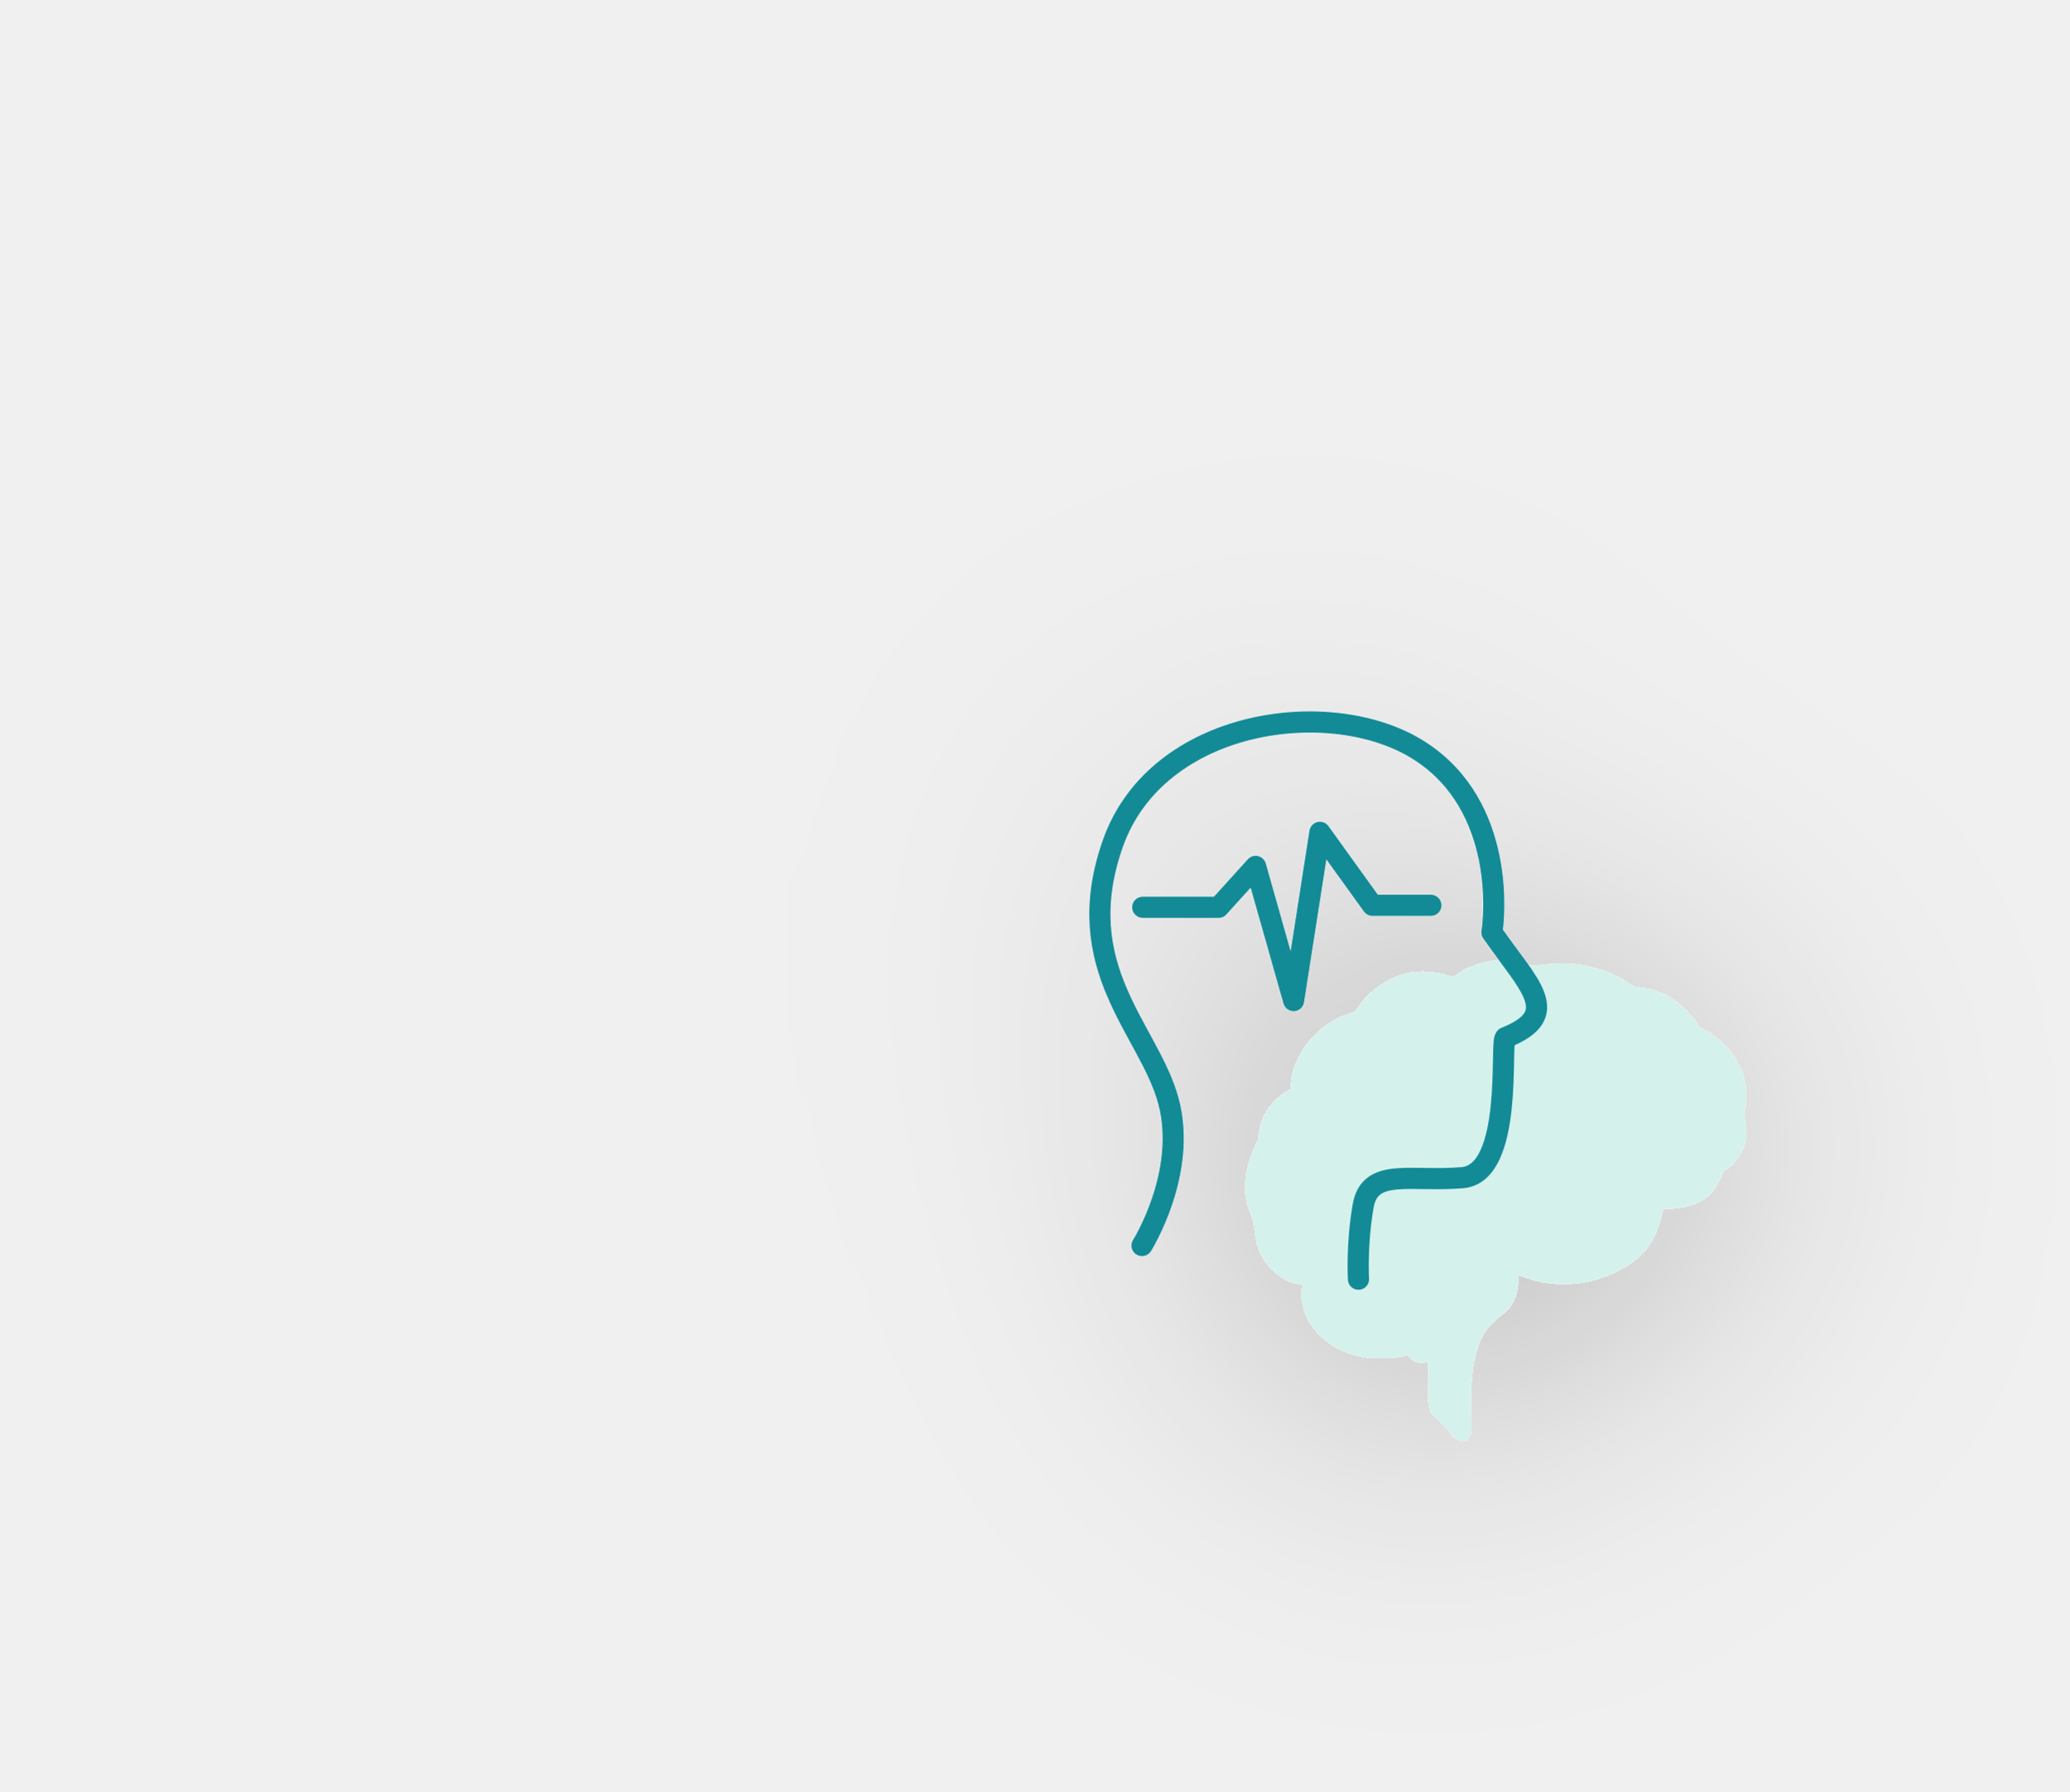
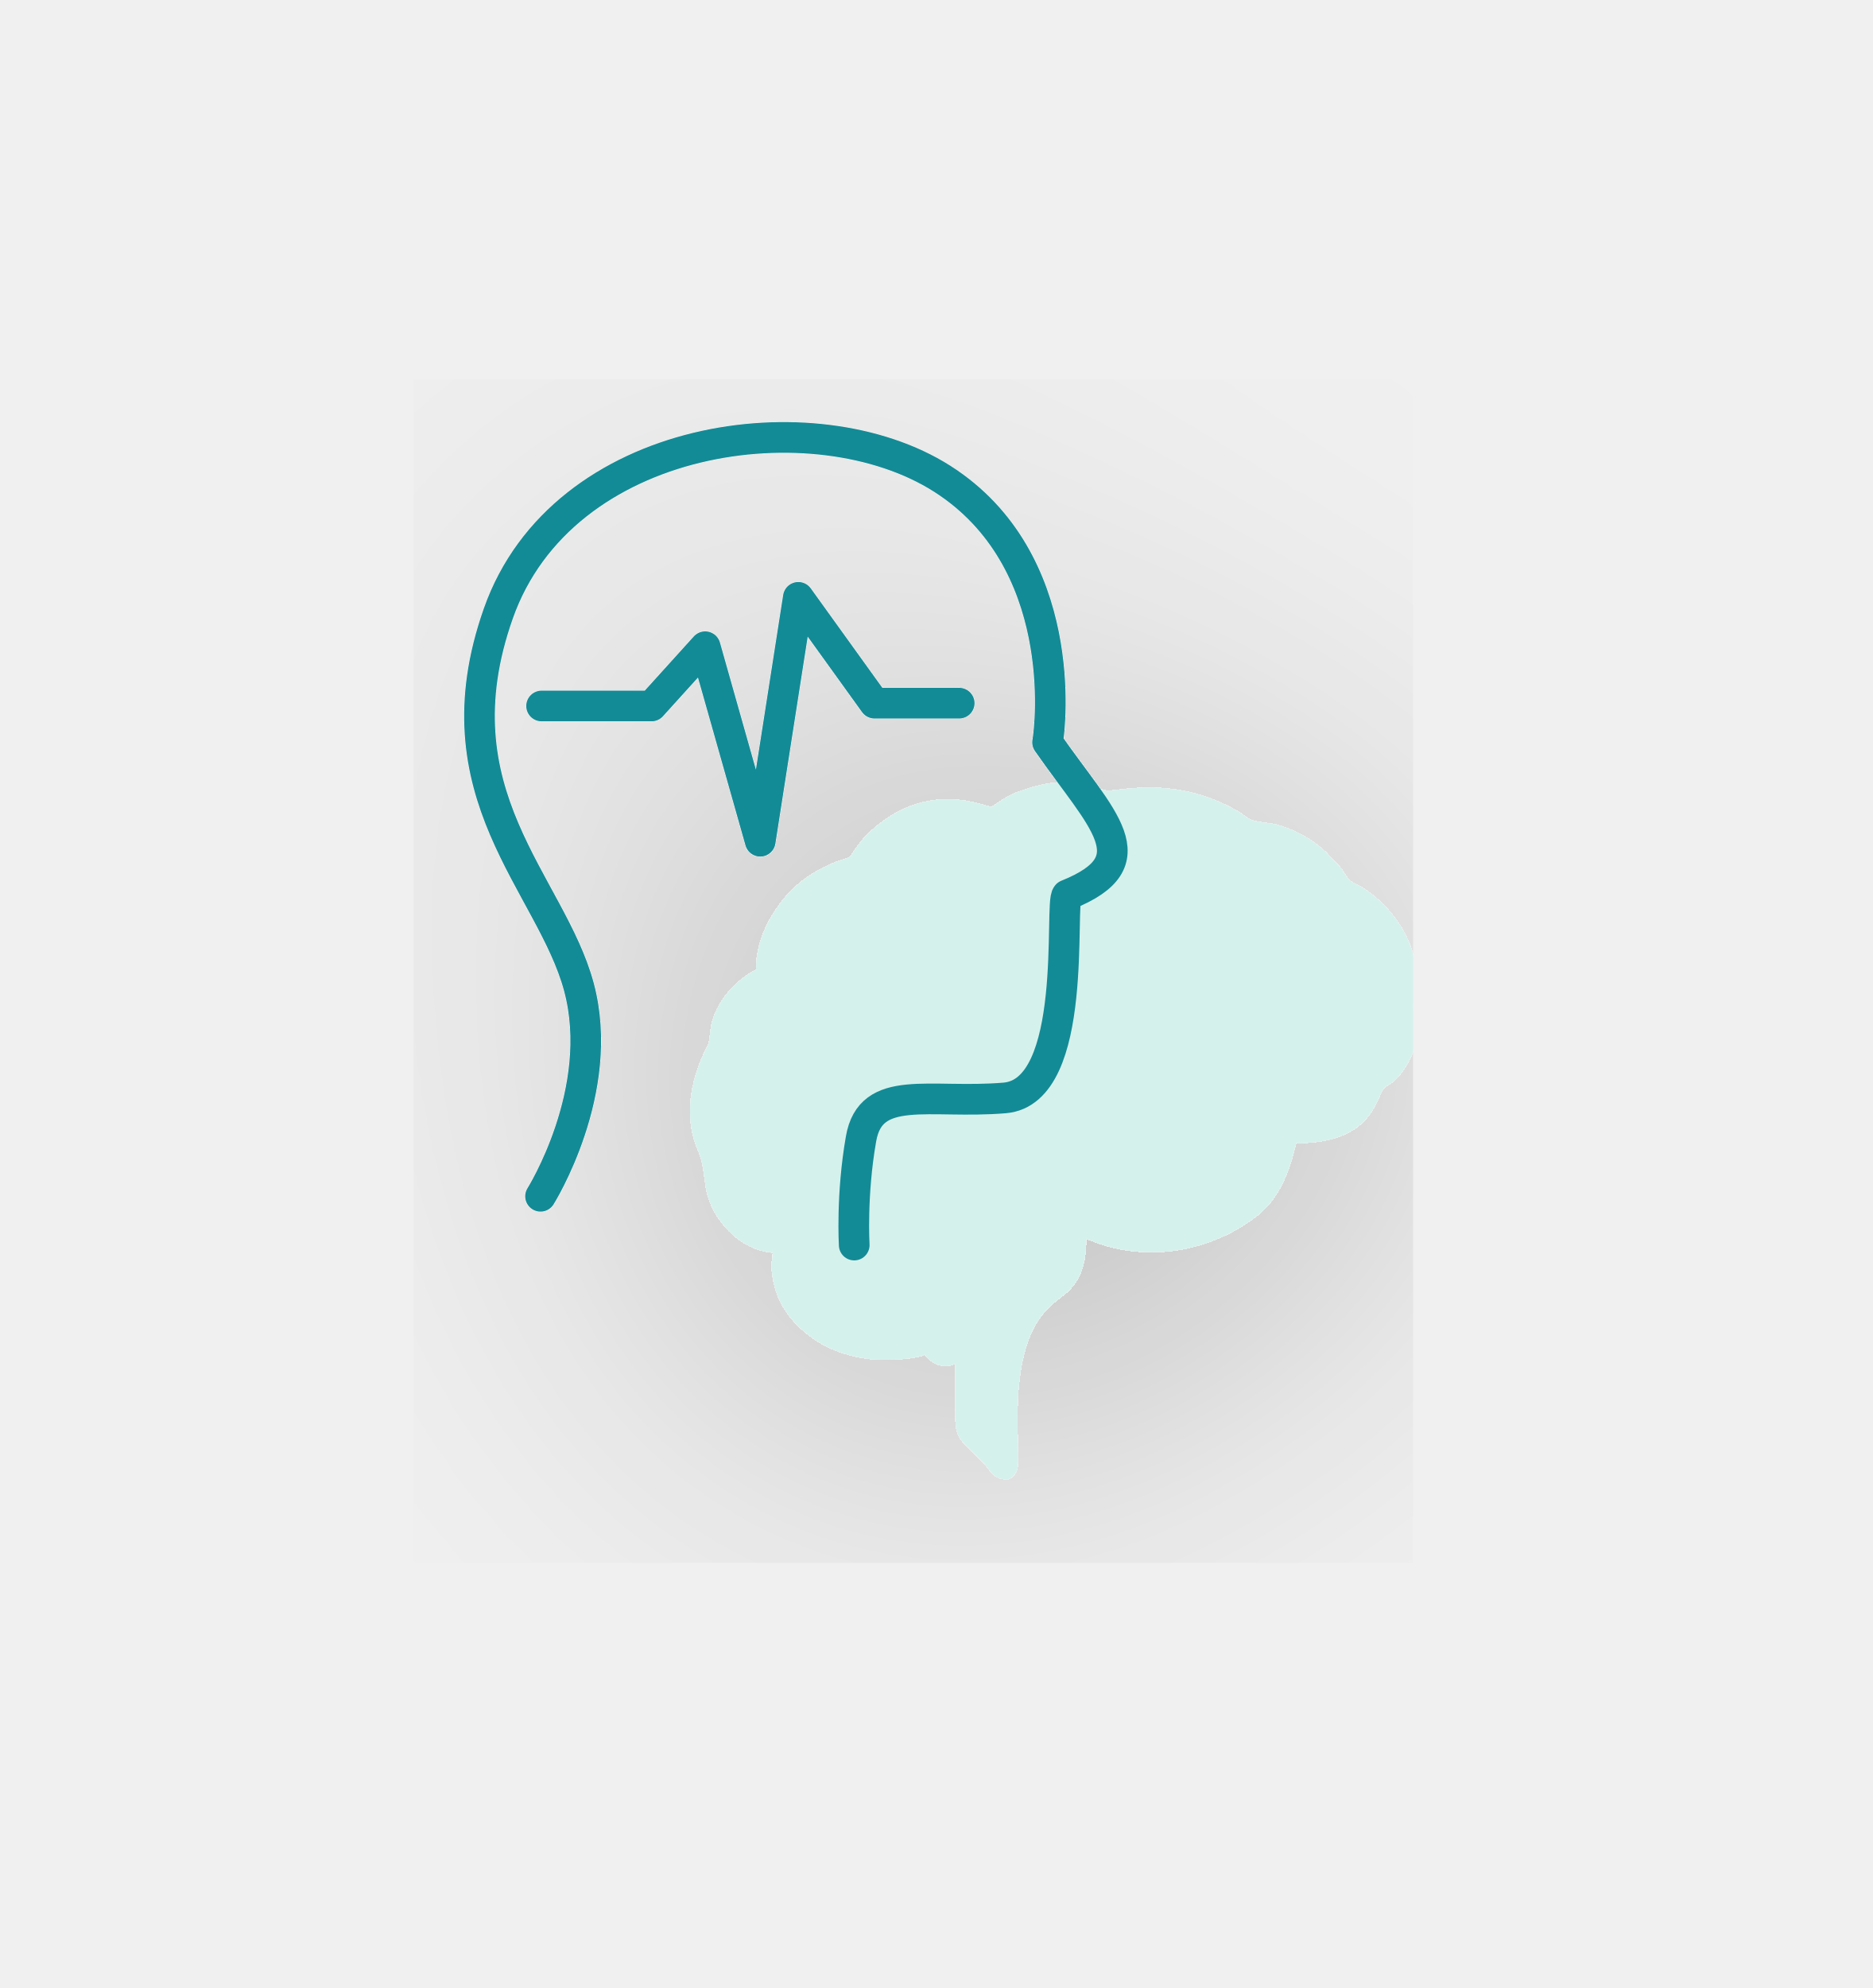
- <svg xmlns="http://www.w3.org/2000/svg" width="261" height="226" viewBox="0 0 261 226" fill="none">
-   <g id="Ð½ÐµÐ²ÑÐ¾Ð»Ð¾Ð³Ð¸Ñ 1" filter="url(#filter0_d_190_753)">
-     <g id="Ð¡Ð»Ð¾Ð¹_x0020_1">
-       <path id="Vector" fill-rule="evenodd" clip-rule="evenodd" d="M183.331 123.222C182.714 123.222 178.469 121.062 173.779 124.524C171.688 126.068 171.307 127.322 170.909 127.612C170.686 127.774 167.303 128.424 164.948 131.579C163.881 133.008 162.812 134.935 162.812 137.387C161.081 138.303 159.474 140.001 158.968 142.016C158.82 142.608 158.82 143.205 158.674 143.84C158.61 144.12 155.822 148.6 157.742 153.047C158.715 155.299 157.85 156.762 159.783 159.347C160.812 160.723 162.394 161.854 164.268 162.01C164.268 162.854 163.99 162.868 164.343 164.583C164.795 166.789 166.223 168.429 168.026 169.637C169.177 170.408 170.622 170.937 172.282 171.206C173.656 171.429 176.532 171.348 177.507 170.88C177.95 171.542 179.028 172.215 180.154 171.674C180.154 172.865 180.154 174.057 180.154 175.248C180.154 178.279 180.214 177.897 182.44 180.112C183.265 180.933 183.397 181.735 184.655 181.735C185.009 181.735 185.434 181.222 185.53 180.889C185.885 179.663 184.932 173.997 186.49 169.67C187.14 167.864 188.05 166.837 189.479 165.775C190.918 164.707 191.539 163.253 191.539 160.819C191.926 160.909 192.287 161.092 192.712 161.235C197.412 162.809 202.575 161.767 206.367 158.834C208.362 157.292 209.23 154.957 209.808 152.479C216.72 152.479 216.745 148.269 217.534 147.627C218.023 147.229 218.228 147.318 218.889 146.467C221.135 143.575 220.002 141.662 220.002 140.564C220.002 140.164 220.266 139.765 220.266 138.049C220.266 134.828 218.15 131.892 215.608 130.262C215.303 130.066 215.122 130.004 214.834 129.846C214.172 129.483 214.148 129.1 213.67 128.495C213.453 128.221 213.259 128.084 213.018 127.823C212.431 127.185 212.563 127.233 211.739 126.586C210.798 125.845 209.801 125.308 208.537 124.89C207.676 124.605 207.368 124.664 206.416 124.496C205.643 124.361 205.31 123.934 204.773 123.623C199.026 120.295 194.049 122.012 193.242 121.793C190.478 121.045 189.348 120.672 186.093 121.748C185.494 121.946 185.141 122.089 184.612 122.384C184.419 122.491 183.34 123.222 183.331 123.222Z" fill="#D5F1EC" />
-       <path id="Vector_2" d="M144.051 157.102C144.051 157.102 149.816 147.928 147.391 138.891C144.966 129.854 134.815 122.118 140.381 106.371C145.948 90.625 167.95 87.612 179.017 94.664C190.083 101.716 188.451 116.161 188.186 117.599C192.904 124.377 197.225 127.937 189.885 130.881C189.168 131.429 190.999 147.997 184.451 148.545C177.903 149.093 172.79 147.244 171.949 152.105C171.091 156.965 171.355 161.347 171.355 161.347" stroke="#138B96" stroke-width="2.67" stroke-miterlimit="10" stroke-linecap="round" stroke-linejoin="round" />
-       <path id="Vector_3" d="M180.492 114.19H173.12L166.49 104.981L163.175 126.206L158.383 109.279L153.716 114.436H144.142" stroke="#138B96" stroke-width="2.67" stroke-miterlimit="10" stroke-linecap="round" stroke-linejoin="round" />
-     </g>
+ <svg xmlns="http://www.w3.org/2000/svg" width="163" height="173" viewBox="0 0 163 173" fill="none">
+   <g clip-path="url(#clip0_368_87)" filter="url(#filter0_d_368_87)">
+     <path fill-rule="evenodd" clip-rule="evenodd" d="M86.331 70.222C85.714 70.222 81.469 68.062 76.778 71.524C74.688 73.068 74.308 74.322 73.909 74.612C73.686 74.774 70.303 75.424 67.948 78.579C66.881 80.008 65.812 81.935 65.812 84.387C64.081 85.303 62.474 87.001 61.968 89.016C61.819 89.608 61.82 90.205 61.674 90.84C61.61 91.12 58.822 95.6 60.742 100.047C61.715 102.299 60.85 103.762 62.783 106.347C63.812 107.723 65.394 108.854 67.268 109.01C67.268 109.854 66.99 109.868 67.343 111.583C67.795 113.789 69.223 115.429 71.026 116.637C72.177 117.408 73.622 117.937 75.282 118.206C76.656 118.429 79.532 118.348 80.507 117.88C80.95 118.542 82.028 119.215 83.154 118.674C83.154 119.865 83.154 121.057 83.154 122.248C83.154 125.279 83.214 124.897 85.44 127.112C86.265 127.933 86.397 128.735 87.655 128.735C88.009 128.735 88.434 128.222 88.53 127.889C88.885 126.663 87.931 120.997 89.49 116.67C90.14 114.864 91.05 113.837 92.48 112.775C93.918 111.707 94.539 110.253 94.539 107.819C94.926 107.909 95.287 108.092 95.712 108.235C100.412 109.809 105.575 108.767 109.367 105.834C111.362 104.292 112.23 101.957 112.808 99.479C119.72 99.479 119.745 95.269 120.534 94.627C121.023 94.229 121.228 94.318 121.889 93.467C124.135 90.575 123.002 88.662 123.002 87.564C123.002 87.164 123.266 86.765 123.266 85.049C123.266 81.828 121.15 78.892 118.608 77.262C118.303 77.067 118.122 77.004 117.834 76.846C117.172 76.483 117.148 76.1 116.67 75.495C116.453 75.221 116.259 75.084 116.018 74.823C115.431 74.185 115.563 74.233 114.739 73.586C113.798 72.845 112.801 72.308 111.537 71.89C110.676 71.605 110.368 71.664 109.416 71.496C108.643 71.361 108.31 70.934 107.773 70.623C102.026 67.294 97.049 69.012 96.242 68.793C93.478 68.045 92.348 67.672 89.093 68.748C88.494 68.946 88.141 69.089 87.612 69.384C87.419 69.491 86.34 70.222 86.331 70.222Z" fill="#D5F1EC" />
+     <path d="M47.051 104.102C47.051 104.102 52.816 94.928 50.391 85.891C47.966 76.854 37.815 69.118 43.382 53.371C48.948 37.625 70.95 34.612 82.017 41.664C93.083 48.716 91.451 63.161 91.186 64.599C95.904 71.377 100.225 74.937 92.885 77.881C92.168 78.429 93.999 94.997 87.451 95.544C80.903 96.093 75.79 94.244 74.949 99.105C74.091 103.965 74.355 108.347 74.355 108.347" stroke="#138B96" stroke-width="2.67" stroke-miterlimit="10" stroke-linecap="round" stroke-linejoin="round" />
+     <path d="M83.493 61.19H76.12L69.49 51.981L66.175 73.206L61.383 56.279L56.716 61.436H47.142" stroke="#138B96" stroke-width="2.67" stroke-miterlimit="10" stroke-linecap="round" stroke-linejoin="round" />
  </g>
  <defs>
-     <filter id="filter0_d_190_753" x="-40" y="-36" width="325.669" height="268.976" filterUnits="userSpaceOnUse" color-interpolation-filters="sRGB">
+     <filter id="filter0_d_368_87" x="-4" y="-3" width="167" height="183" filterUnits="userSpaceOnUse" color-interpolation-filters="sRGB">
      <feFlood flood-opacity="0" result="BackgroundImageFix" />
      <feColorMatrix in="SourceAlpha" type="matrix" values="0 0 0 0 0 0 0 0 0 0 0 0 0 0 0 0 0 0 127 0" result="hardAlpha" />
      <feOffset dy="4" />
      <feGaussianBlur stdDeviation="20" />
      <feComposite in2="hardAlpha" operator="out" />
      <feColorMatrix type="matrix" values="0 0 0 0 0 0 0 0 0 0 0 0 0 0 0 0 0 0 0.25 0" />
-       <feBlend mode="normal" in2="BackgroundImageFix" result="effect1_dropShadow_190_753" />
-       <feBlend mode="normal" in="SourceGraphic" in2="effect1_dropShadow_190_753" result="shape" />
+       <feBlend mode="normal" in2="BackgroundImageFix" result="effect1_dropShadow_368_87" />
+       <feBlend mode="normal" in="SourceGraphic" in2="effect1_dropShadow_368_87" result="shape" />
    </filter>
+     <clipPath id="clip0_368_87">
+       <rect width="87" height="103" fill="white" transform="translate(36 33)" />
+     </clipPath>
  </defs>
</svg>
